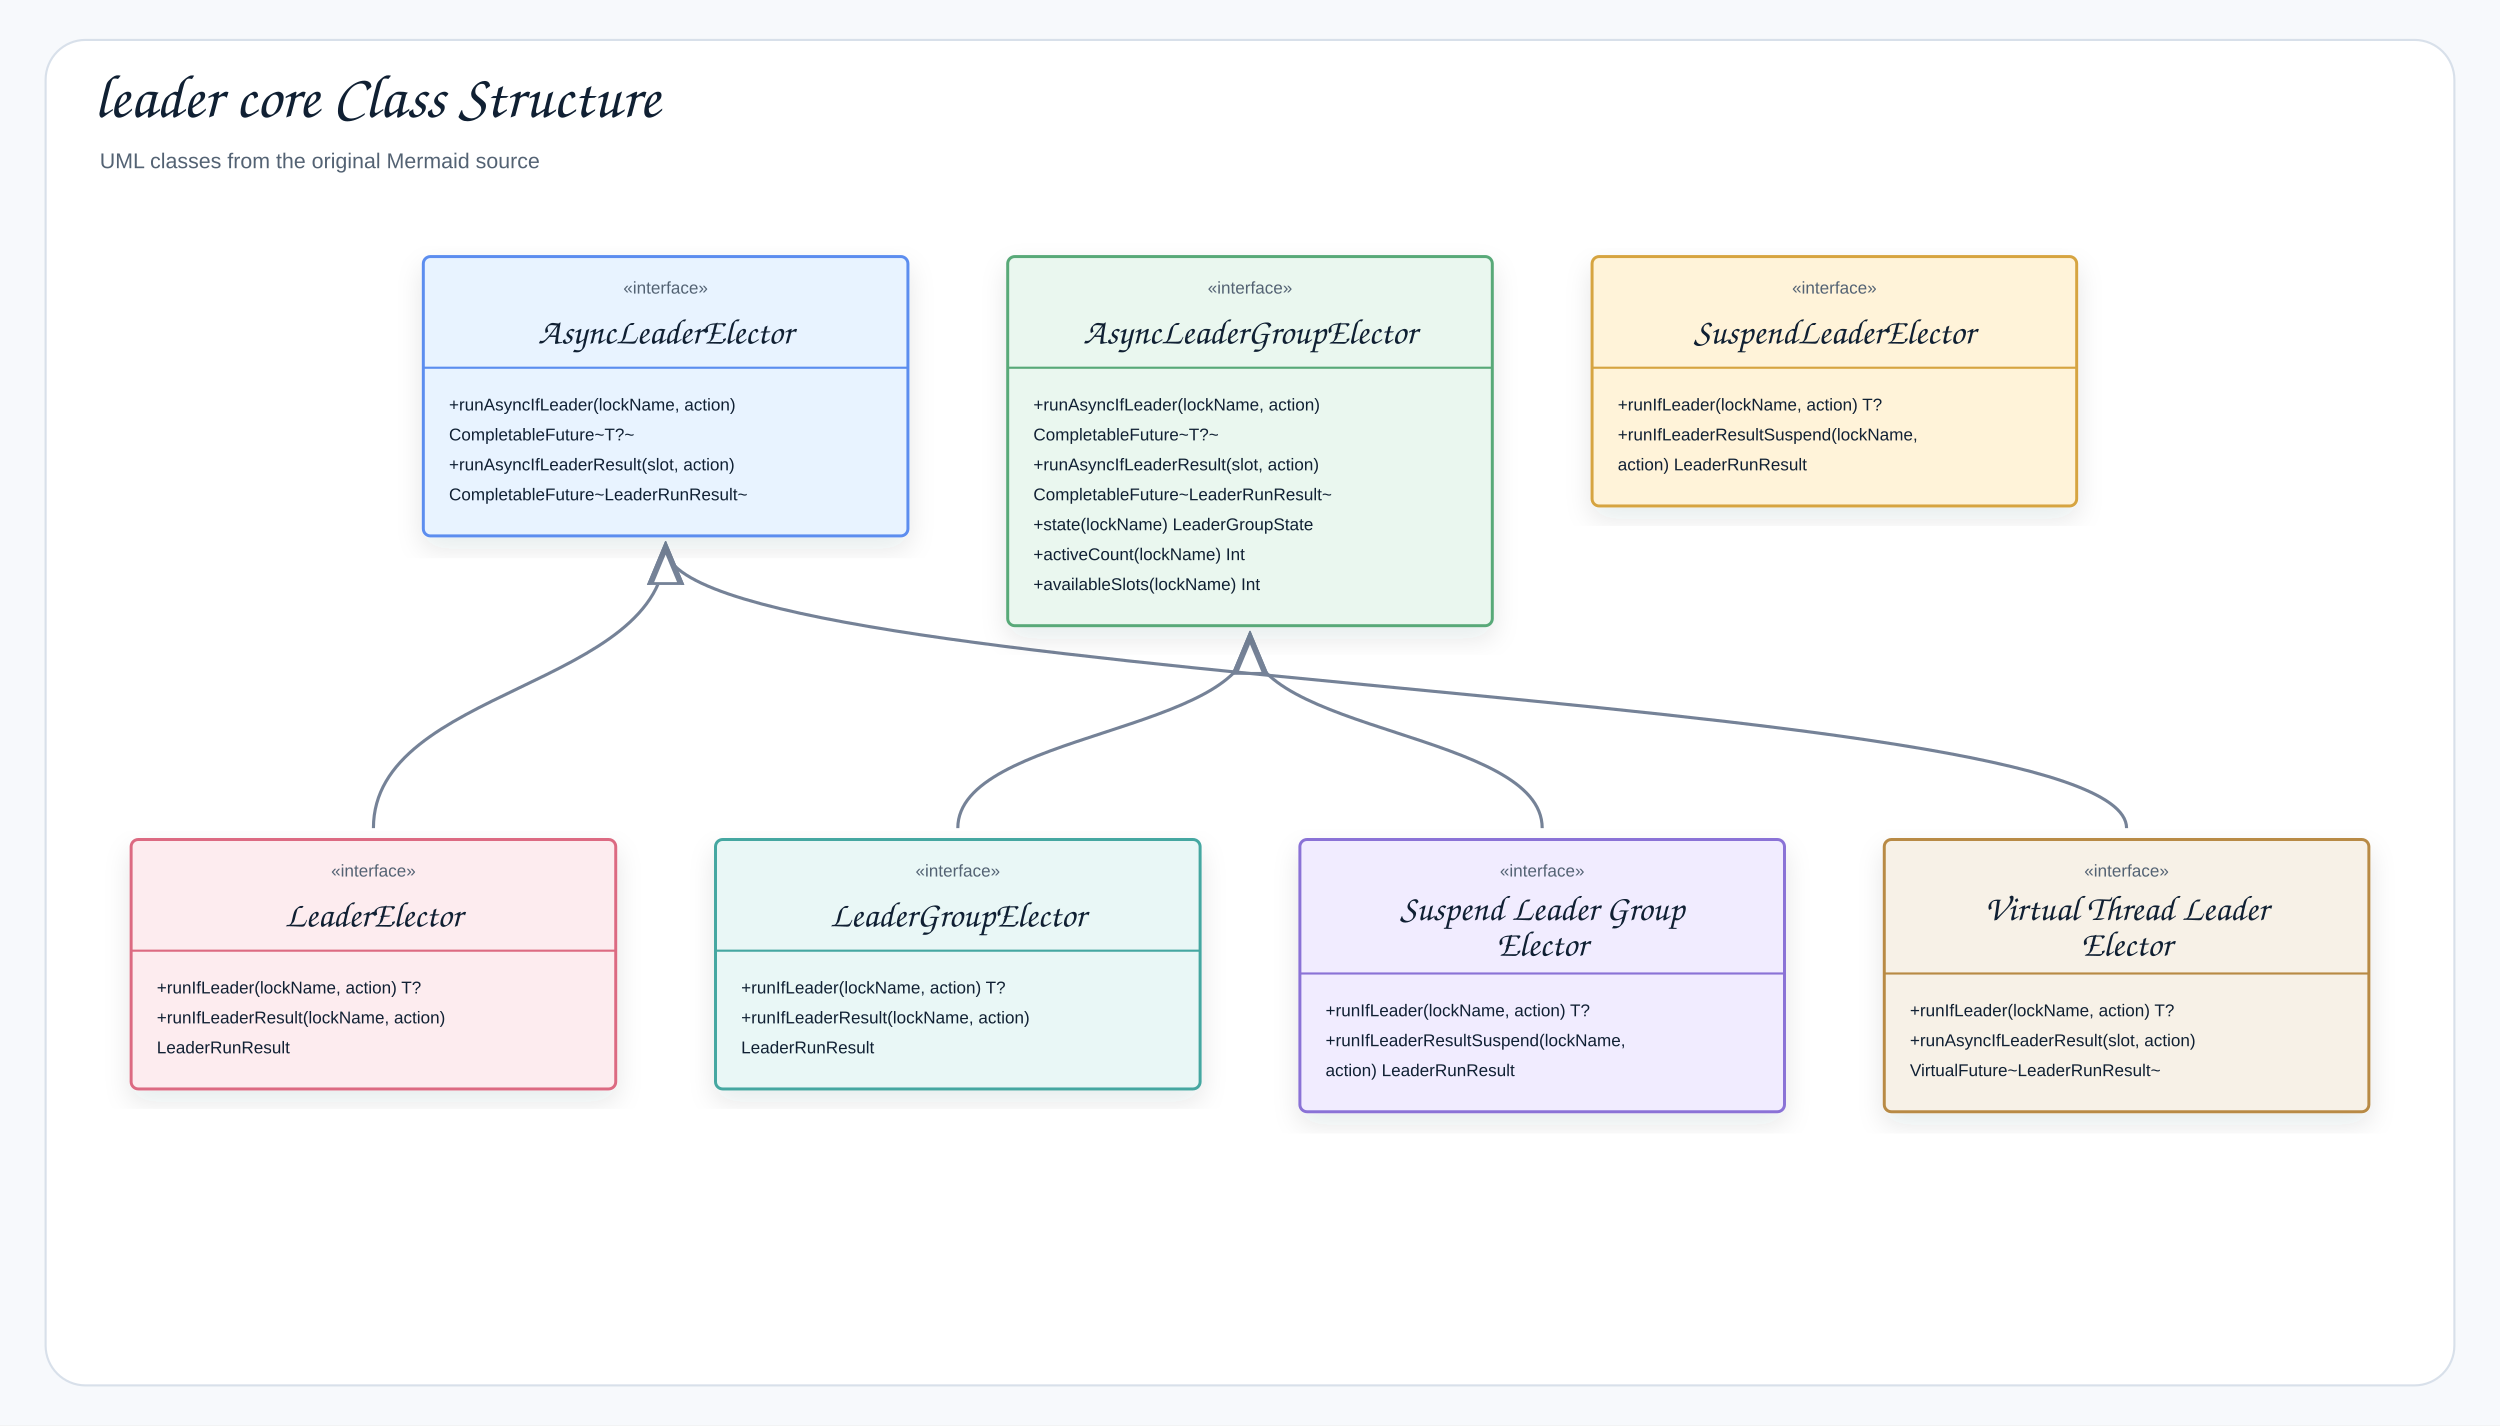
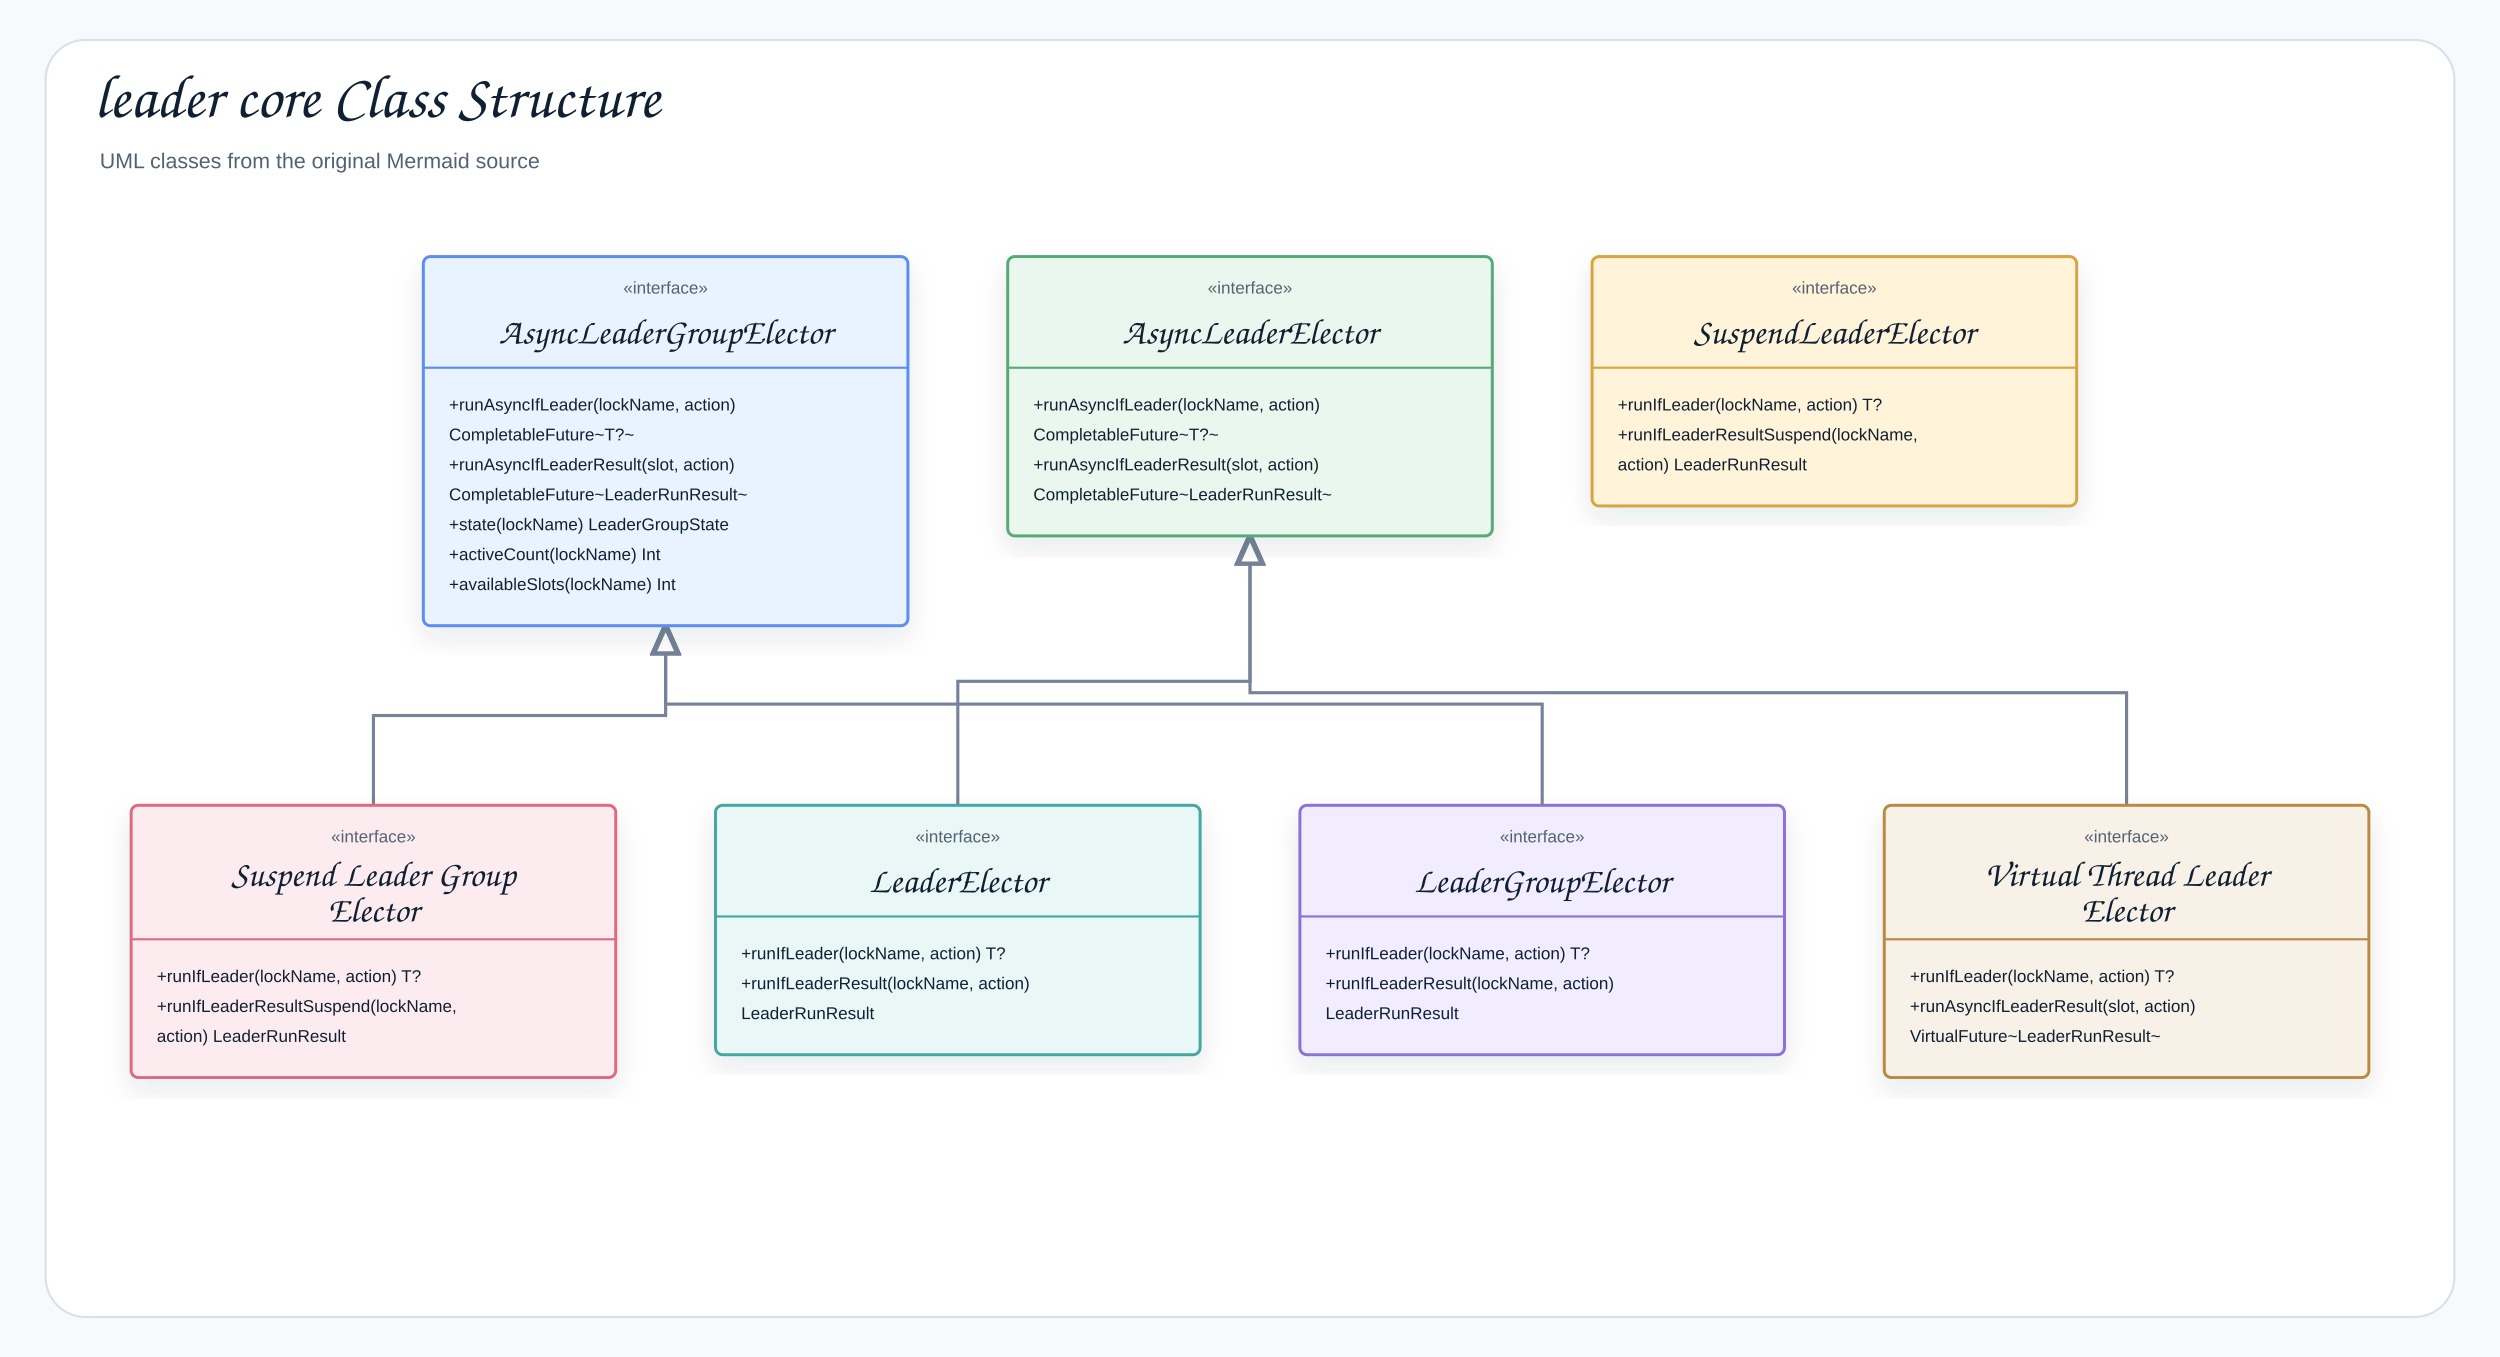
- <svg xmlns="http://www.w3.org/2000/svg" width="1754" height="1000" viewBox="0 0 1754 1000" role="img" aria-label="leader core Class Structure">
+ <svg xmlns="http://www.w3.org/2000/svg" width="1754" height="952" viewBox="0 0 1754 952" role="img" aria-label="leader core Class Structure">
  <defs>
    <filter id="shadow" x="-8%" y="-8%" width="116%" height="116%">
      <feDropShadow dx="0" dy="8" stdDeviation="9" flood-color="#1f2937" flood-opacity="0.10" />
    </filter>
-     <marker id="openArrow" markerWidth="12" markerHeight="10" refX="10" refY="5" orient="auto" markerUnits="strokeWidth">
-       <path d="M 1 1 L 10 5 L 1 9" fill="none" stroke="#758297" stroke-width="1.8" stroke-linecap="round" stroke-linejoin="round" />
+     <marker id="openArrow" markerWidth="10" markerHeight="8" refX="8.5" refY="4" orient="auto" markerUnits="strokeWidth">
+       <path d="M 1 1 L 8.5 4 L 1 7" fill="none" stroke="#758297" stroke-width="1.7" stroke-linecap="round" stroke-linejoin="round" />
    </marker>
-     <marker id="inherit" markerWidth="14" markerHeight="12" refX="12" refY="6" orient="auto" markerUnits="strokeWidth">
-       <path d="M 0 1 L 12 6 L 0 11 Z" fill="#ffffff" stroke="#758297" stroke-width="1.8" />
+     <marker id="inherit" markerWidth="11" markerHeight="10" refX="9.5" refY="5" orient="auto" markerUnits="strokeWidth">
+       <path d="M 0.5 1 L 9.5 5 L 0.5 9 Z" fill="#ffffff" stroke="#758297" stroke-width="1.7" />
    </marker>
    <style>
    .canvas{fill:#f7f9fc}.frame{fill:#fff;stroke:#d8e0ea;stroke-width:1.5}
    .title{font-family:"Architects Daughter","Comic Sans MS","Comic Sans",cursive;font-size:43px;font-weight:400;fill:#102033}
    .subtitle{font-family:"Comic Sans MS","Comic Sans","Comic Neue",Arial,sans-serif;font-size:15px;font-weight:400;fill:#536273}
    .label{font-family:"Architects Daughter","Comic Sans MS","Comic Sans",cursive;font-size:25px;font-weight:400;fill:#102033}
    .smallLabel{font-family:"Architects Daughter","Comic Sans MS","Comic Sans",cursive;font-size:21px;font-weight:400;fill:#102033}
    .mono{font-family:"Comic Sans MS","Comic Sans","Comic Neue",Arial,sans-serif;font-size:12px;font-weight:400;fill:#102033}
    .small{font-family:"Comic Sans MS","Comic Sans","Comic Neue",Arial,sans-serif;font-size:12px;font-weight:400;fill:#536273}
    .strong{font-family:"Comic Sans MS","Comic Sans","Comic Neue",Arial,sans-serif;font-size:13px;font-weight:400;fill:#102033}
    .card{stroke-width:2.1;filter:url(#shadow)}.compartment{stroke-width:1.5;fill:none}
    .line{stroke:#758297;stroke-width:2.1;fill:none;marker-end:url(#openArrow)}
    .plainLine{stroke:#758297;stroke-width:2.1;fill:none}
    .dashed{stroke:#758297;stroke-width:2.1;stroke-dasharray:7 6;fill:none;marker-end:url(#openArrow)}
    .inheritLine{stroke:#758297;stroke-width:2.2;fill:none;marker-end:url(#inherit)}
    .implLine{stroke:#758297;stroke-width:2.2;stroke-dasharray:8 7;fill:none;marker-end:url(#inherit)}
  </style>
  </defs>
-   <rect class="canvas" width="1754" height="1000" />
-   <rect class="frame" x="32" y="28" width="1690" height="944" rx="28" />
+   <rect class="canvas" width="1754" height="952" />
+   <rect class="frame" x="32" y="28" width="1690" height="896" rx="28" />
  <text class="title" x="66" y="82">leader core Class Structure</text>
  <text class="subtitle" x="70" y="118">UML classes from the original Mermaid source</text>
-   <path class="inheritLine" d="M1082 581 C1082 514 877 514 877 447" />
-   <path class="inheritLine" d="M672 581 C672 514 877 514 877 447" />
-   <path class="inheritLine" d="M1492 581 C1492 482.5 467 482.5 467 384" />
-   <path class="inheritLine" d="M262 581 C262 482.5 467 482.5 467 384" />
+   <path class="inheritLine" d="M262 565 L262 502 L467 502 L467 439" />
+   <path class="inheritLine" d="M1082 565 L1082 494 L467 494 L467 439" />
+   <path class="inheritLine" d="M1492 565 L1492 486 L877 486 L877 376" />
+   <path class="inheritLine" d="M672 565 L672 478 L877 478 L877 376" />
  <g transform="translate(297,180)">
-     <rect class="card" x="0" y="0" width="340" height="196" rx="5" fill="#E8F3FF" stroke="#5B8DEF" />
+     <rect class="card" x="0" y="0" width="340" height="259" rx="5" fill="#E8F3FF" stroke="#5B8DEF" />
    <line class="compartment" x1="0" y1="78" x2="340" y2="78" stroke="#5B8DEF" />
-     <text class="small" x="170" y="26" text-anchor="middle">«interface»</text>
-     <text class="label" x="170" y="61" text-anchor="middle">AsyncLeaderElector</text>
-     <text class="mono" x="18" y="108">+runAsyncIfLeader(lockName, action)</text>
-     <text class="mono" x="18" y="129">CompletableFuture~T?~</text>
-     <text class="mono" x="18" y="150">+runAsyncIfLeaderResult(slot, action)</text>
-     <text class="mono" x="18" y="171">CompletableFuture~LeaderRunResult~</text>
-   </g>
-   <g transform="translate(707,180)">
-     <rect class="card" x="0" y="0" width="340" height="259" rx="5" fill="#EAF7EF" stroke="#58A978" />
-     <line class="compartment" x1="0" y1="78" x2="340" y2="78" stroke="#58A978" />
    <text class="small" x="170" y="26" text-anchor="middle">«interface»</text>
    <text class="label" x="170" y="61" text-anchor="middle">AsyncLeaderGroupElector</text>
    <text class="mono" x="18" y="108">+runAsyncIfLeader(lockName, action)</text>
    <text class="mono" x="18" y="129">CompletableFuture~T?~</text>
    <text class="mono" x="18" y="150">+runAsyncIfLeaderResult(slot, action)</text>
    <text class="mono" x="18" y="171">CompletableFuture~LeaderRunResult~</text>
    <text class="mono" x="18" y="192">+state(lockName) LeaderGroupState</text>
    <text class="mono" x="18" y="213">+activeCount(lockName) Int</text>
    <text class="mono" x="18" y="234">+availableSlots(lockName) Int</text>
  </g>
+   <g transform="translate(707,180)">
+     <rect class="card" x="0" y="0" width="340" height="196" rx="5" fill="#EAF7EF" stroke="#58A978" />
+     <line class="compartment" x1="0" y1="78" x2="340" y2="78" stroke="#58A978" />
+     <text class="small" x="170" y="26" text-anchor="middle">«interface»</text>
+     <text class="label" x="170" y="61" text-anchor="middle">AsyncLeaderElector</text>
+     <text class="mono" x="18" y="108">+runAsyncIfLeader(lockName, action)</text>
+     <text class="mono" x="18" y="129">CompletableFuture~T?~</text>
+     <text class="mono" x="18" y="150">+runAsyncIfLeaderResult(slot, action)</text>
+     <text class="mono" x="18" y="171">CompletableFuture~LeaderRunResult~</text>
+   </g>
  <g transform="translate(1117,180)">
    <rect class="card" x="0" y="0" width="340" height="175" rx="5" fill="#FFF3D9" stroke="#D6A441" />
    <line class="compartment" x1="0" y1="78" x2="340" y2="78" stroke="#D6A441" />
    <text class="small" x="170" y="26" text-anchor="middle">«interface»</text>
    <text class="label" x="170" y="61" text-anchor="middle">SuspendLeaderElector</text>
    <text class="mono" x="18" y="108">+runIfLeader(lockName, action) T?</text>
    <text class="mono" x="18" y="129">+runIfLeaderResultSuspend(lockName,</text>
    <text class="mono" x="18" y="150">action) LeaderRunResult</text>
  </g>
-   <g transform="translate(92,589)">
-     <rect class="card" x="0" y="0" width="340" height="175" rx="5" fill="#FDECEF" stroke="#DC6B82" />
-     <line class="compartment" x1="0" y1="78" x2="340" y2="78" stroke="#DC6B82" />
-     <text class="small" x="170" y="26" text-anchor="middle">«interface»</text>
-     <text class="label" x="170" y="61" text-anchor="middle">LeaderElector</text>
-     <text class="mono" x="18" y="108">+runIfLeader(lockName, action) T?</text>
-     <text class="mono" x="18" y="129">+runIfLeaderResult(lockName, action)</text>
-     <text class="mono" x="18" y="150">LeaderRunResult</text>
-   </g>
-   <g transform="translate(502,589)">
-     <rect class="card" x="0" y="0" width="340" height="175" rx="5" fill="#E9F7F6" stroke="#45A7A1" />
-     <line class="compartment" x1="0" y1="78" x2="340" y2="78" stroke="#45A7A1" />
-     <text class="small" x="170" y="26" text-anchor="middle">«interface»</text>
-     <text class="label" x="170" y="61" text-anchor="middle">LeaderGroupElector</text>
-     <text class="mono" x="18" y="108">+runIfLeader(lockName, action) T?</text>
-     <text class="mono" x="18" y="129">+runIfLeaderResult(lockName, action)</text>
-     <text class="mono" x="18" y="150">LeaderRunResult</text>
-   </g>
-   <g transform="translate(912,589)">
-     <rect class="card" x="0" y="0" width="340" height="191" rx="5" fill="#F1ECFF" stroke="#8A72D6" />
-     <line class="compartment" x1="0" y1="94" x2="340" y2="94" stroke="#8A72D6" />
+   <g transform="translate(92,565)">
+     <rect class="card" x="0" y="0" width="340" height="191" rx="5" fill="#FDECEF" stroke="#DC6B82" />
+     <line class="compartment" x1="0" y1="94" x2="340" y2="94" stroke="#DC6B82" />
    <text class="small" x="170" y="26" text-anchor="middle">«interface»</text>
    <text class="label" x="170" y="56.5" text-anchor="middle">Suspend Leader Group</text>
    <text class="label" x="170" y="81.5" text-anchor="middle">Elector</text>
    <text class="mono" x="18" y="124">+runIfLeader(lockName, action) T?</text>
    <text class="mono" x="18" y="145">+runIfLeaderResultSuspend(lockName,</text>
    <text class="mono" x="18" y="166">action) LeaderRunResult</text>
  </g>
-   <g transform="translate(1322,589)">
+   <g transform="translate(502,565)">
+     <rect class="card" x="0" y="0" width="340" height="175" rx="5" fill="#E9F7F6" stroke="#45A7A1" />
+     <line class="compartment" x1="0" y1="78" x2="340" y2="78" stroke="#45A7A1" />
+     <text class="small" x="170" y="26" text-anchor="middle">«interface»</text>
+     <text class="label" x="170" y="61" text-anchor="middle">LeaderElector</text>
+     <text class="mono" x="18" y="108">+runIfLeader(lockName, action) T?</text>
+     <text class="mono" x="18" y="129">+runIfLeaderResult(lockName, action)</text>
+     <text class="mono" x="18" y="150">LeaderRunResult</text>
+   </g>
+   <g transform="translate(912,565)">
+     <rect class="card" x="0" y="0" width="340" height="175" rx="5" fill="#F1ECFF" stroke="#8A72D6" />
+     <line class="compartment" x1="0" y1="78" x2="340" y2="78" stroke="#8A72D6" />
+     <text class="small" x="170" y="26" text-anchor="middle">«interface»</text>
+     <text class="label" x="170" y="61" text-anchor="middle">LeaderGroupElector</text>
+     <text class="mono" x="18" y="108">+runIfLeader(lockName, action) T?</text>
+     <text class="mono" x="18" y="129">+runIfLeaderResult(lockName, action)</text>
+     <text class="mono" x="18" y="150">LeaderRunResult</text>
+   </g>
+   <g transform="translate(1322,565)">
    <rect class="card" x="0" y="0" width="340" height="191" rx="5" fill="#F7F1E7" stroke="#B88A44" />
    <line class="compartment" x1="0" y1="94" x2="340" y2="94" stroke="#B88A44" />
    <text class="small" x="170" y="26" text-anchor="middle">«interface»</text>
    <text class="label" x="170" y="56.5" text-anchor="middle">Virtual Thread Leader</text>
    <text class="label" x="170" y="81.5" text-anchor="middle">Elector</text>
    <text class="mono" x="18" y="124">+runIfLeader(lockName, action) T?</text>
    <text class="mono" x="18" y="145">+runAsyncIfLeaderResult(slot, action)</text>
    <text class="mono" x="18" y="166">VirtualFuture~LeaderRunResult~</text>
  </g>
</svg>
